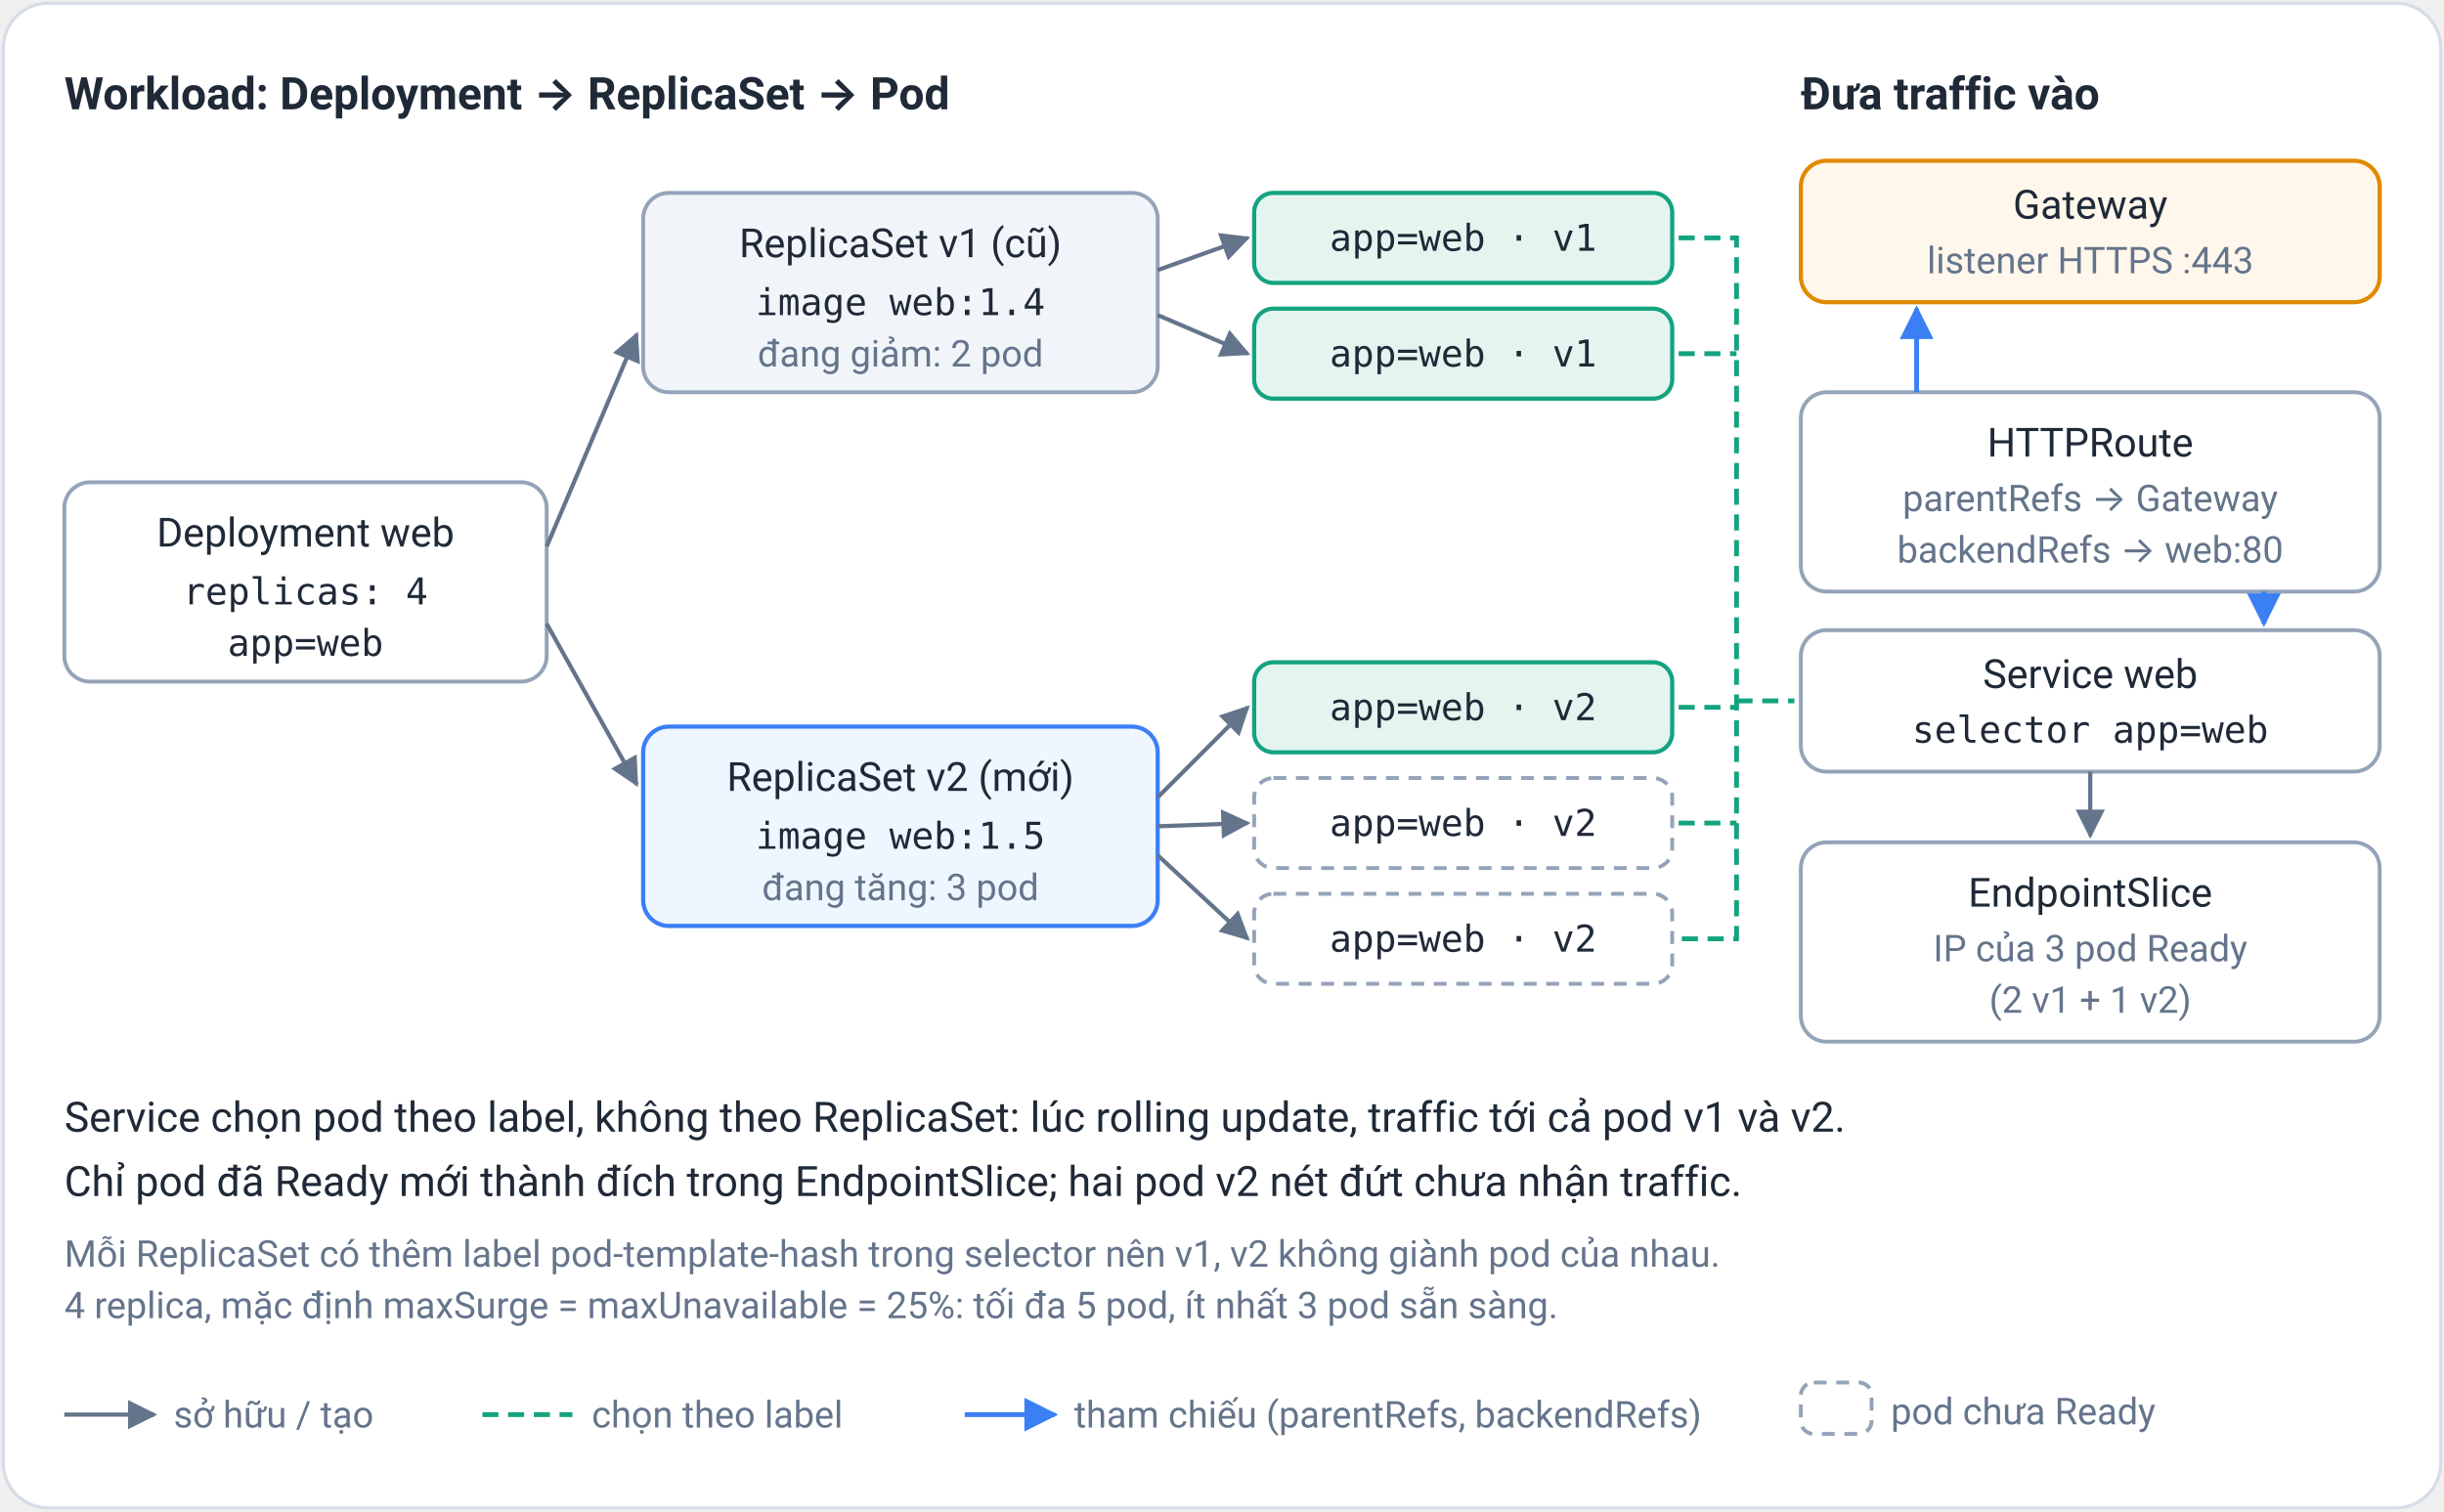
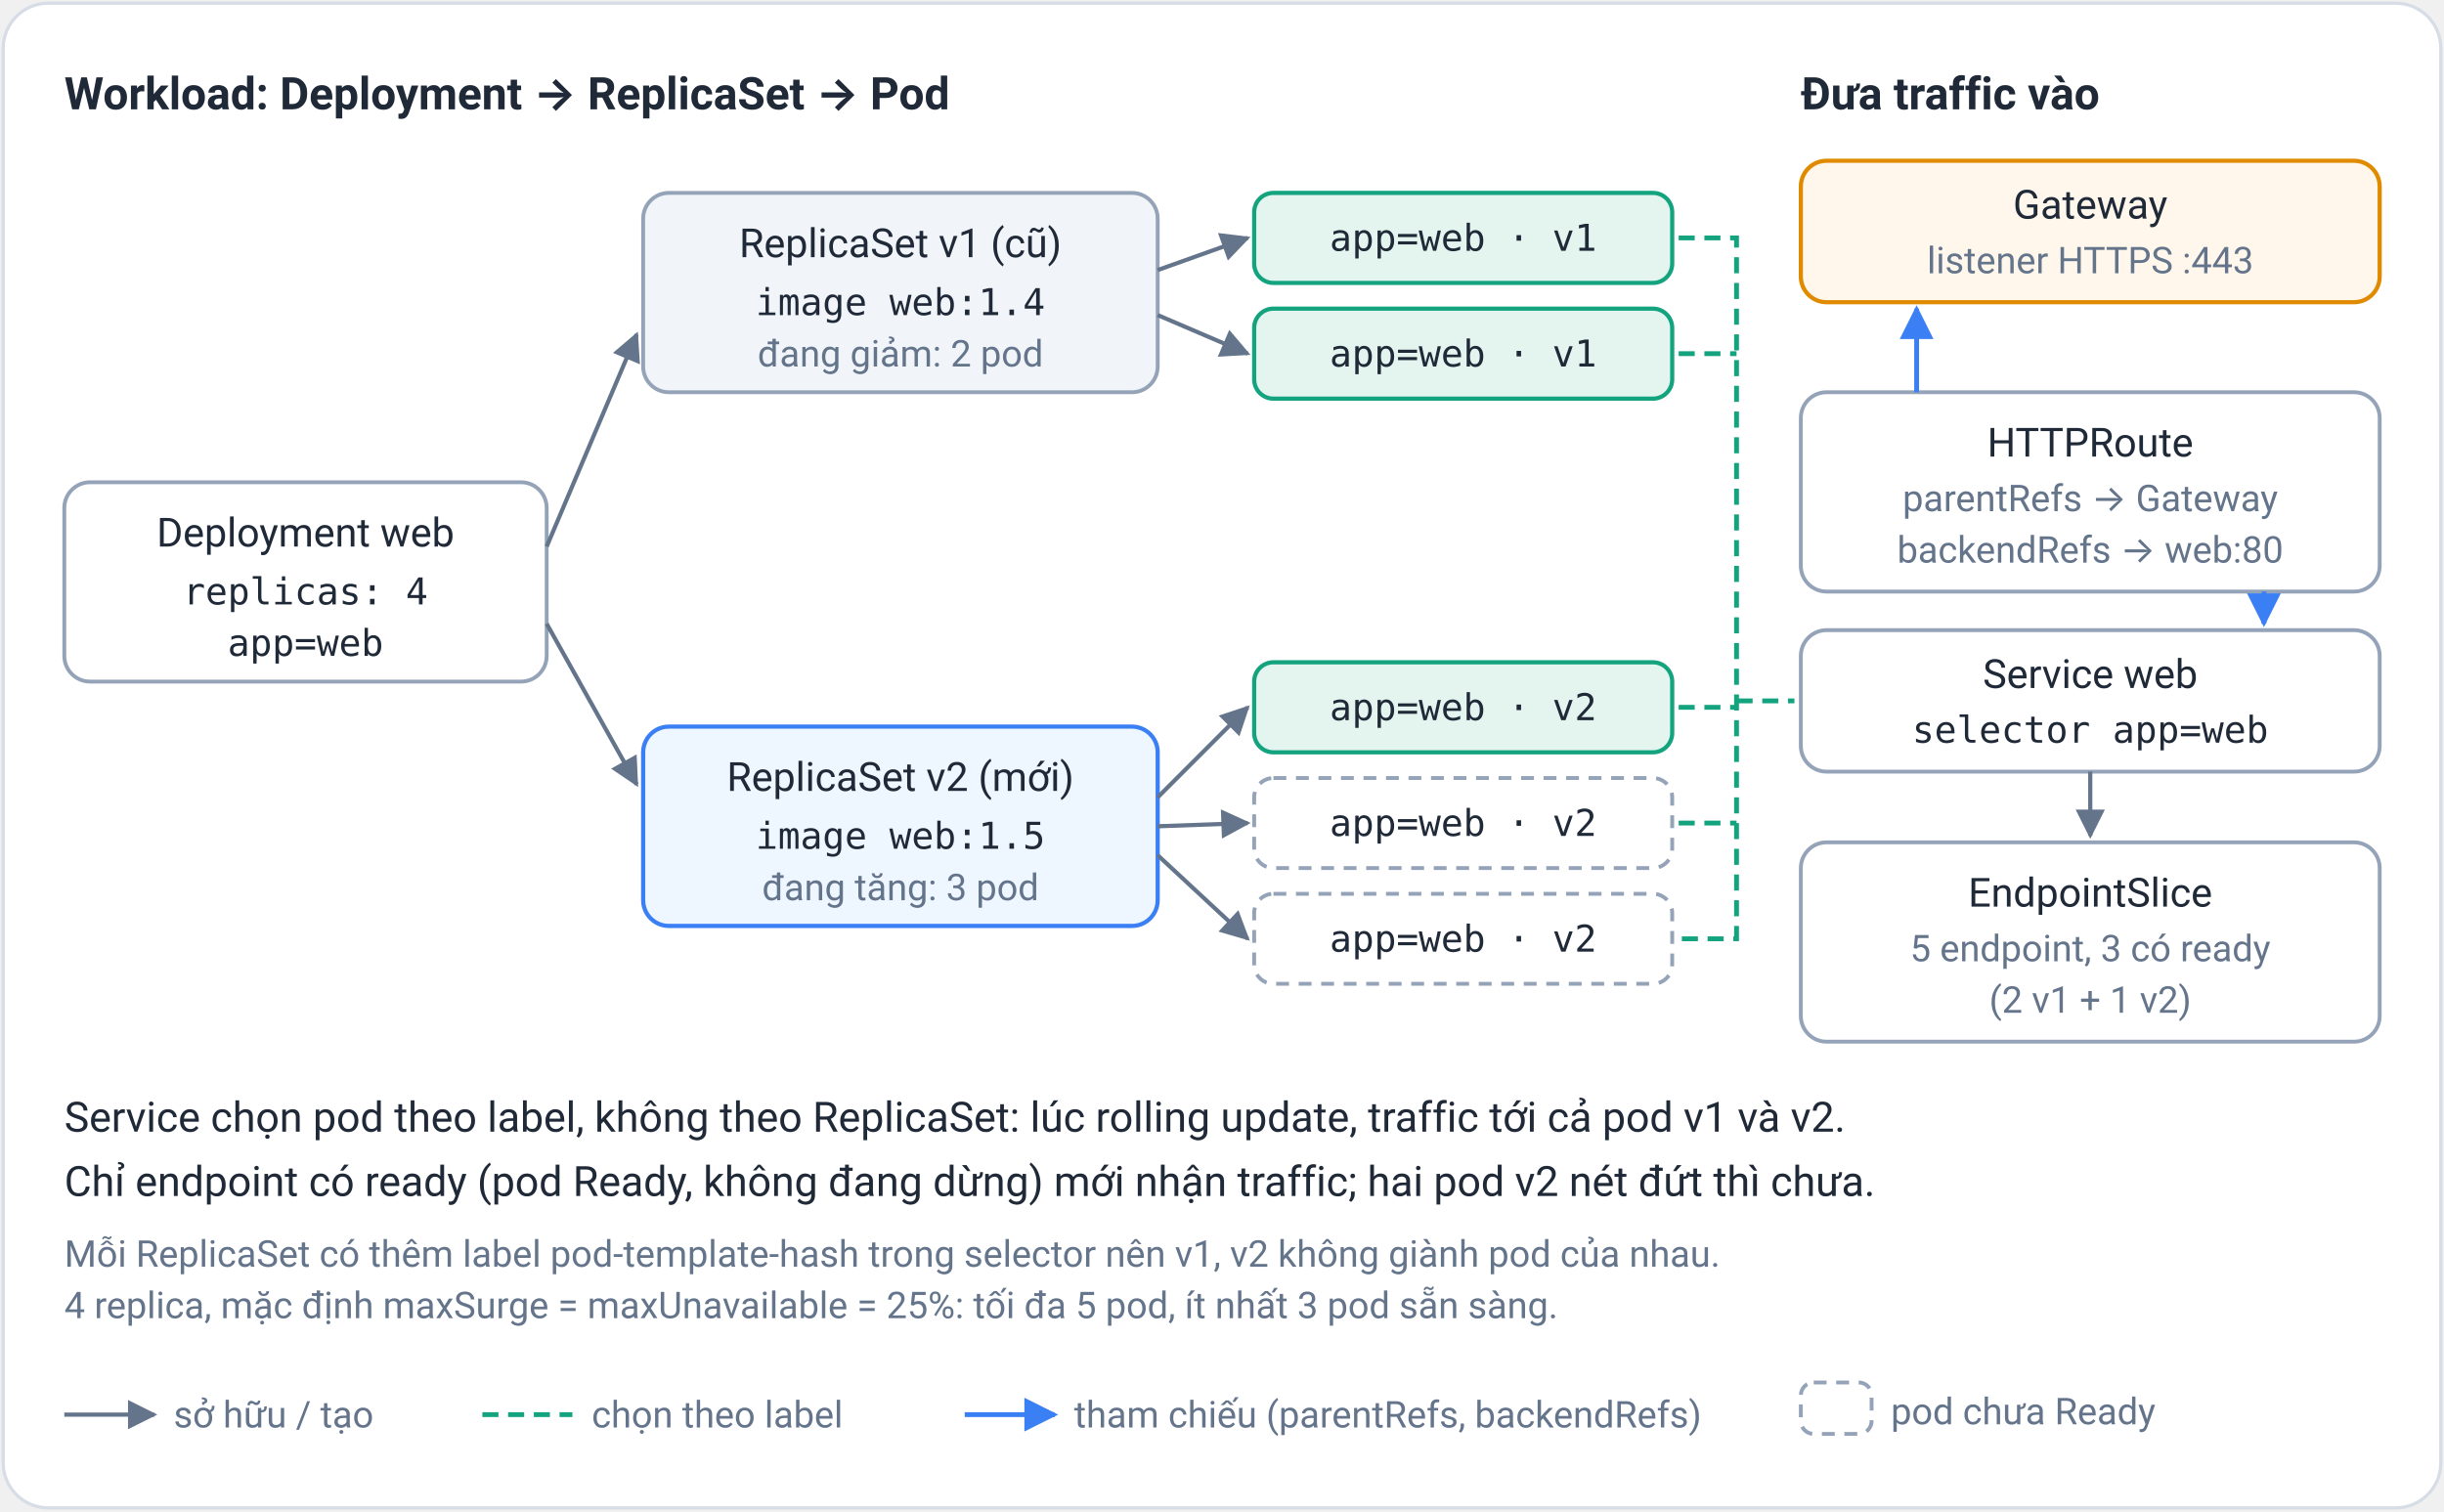
<svg xmlns="http://www.w3.org/2000/svg" viewBox="0 0 760 470" font-family="system-ui, -apple-system, 'Segoe UI', Roboto, sans-serif" role="img" aria-labelledby="t">
  <defs>
    <marker id="a" viewBox="0 0 10 10" refX="9" refY="5" markerWidth="7" markerHeight="7" orient="auto-start-reverse">
      <path d="M0,0 L10,5 L0,10 z" fill="#64748b" />
    </marker>
    <marker id="b" viewBox="0 0 10 10" refX="9" refY="5" markerWidth="7" markerHeight="7" orient="auto-start-reverse">
      <path d="M0,0 L10,5 L0,10 z" fill="#3b7ff5" />
    </marker>
    <style>
      .box { fill: #ffffff; stroke: #94a3b8; stroke-width: 1.2; }
      .rs1 { fill: #f1f5f9; stroke: #94a3b8; stroke-width: 1.2; }
      .rs2 { fill: #eef6ff; stroke: #3b7ff5; stroke-width: 1.3; }
      .ready { fill: #e4f5ef; stroke: #14a37f; stroke-width: 1.3; }
      .wait { fill: #ffffff; stroke: #94a3b8; stroke-width: 1.2; stroke-dasharray: 4 3; }
      .net { fill: #fff7eb; stroke: #e08a00; stroke-width: 1.3; }
      .own { stroke: #64748b; stroke-width: 1.3; fill: none; }
      .sel { stroke: #14a37f; stroke-width: 1.5; fill: none; stroke-dasharray: 5 3; }
      .ref { stroke: #3b7ff5; stroke-width: 1.5; fill: none; }
      .h { font-size: 14px; font-weight: 650; fill: #1f2937; }
      .c { font-size: 12.5px; fill: #1f2937; text-anchor: middle; }
      .sc { font-size: 11.5px; fill: #64748b; text-anchor: middle; }
      .t { font-size: 13px; fill: #1f2937; }
      .s { font-size: 11.5px; fill: #64748b; }
      .code { font-family: ui-monospace, Menlo, Consolas, monospace; font-size: 11.5px; fill: #1f2937; text-anchor: middle; }
      .bl { font-size: 11.5px; fill: #1d4ed8; }
    </style>
  </defs>
  <rect x="1" y="1" width="758" height="468" rx="14" fill="#ffffff" stroke="#d6dde6" />
  <text class="h" x="20" y="34">Workload: Deployment → ReplicaSet → Pod</text>
  <text class="h" x="560" y="34">Đưa traffic vào</text>
  <rect class="box" x="20" y="150" width="150" height="62" rx="8" />
  <text class="c" x="95" y="170">Deployment web</text>
  <text class="code" x="95" y="188">replicas: 4</text>
  <text class="code" x="95" y="204">app=web</text>
  <rect class="rs1" x="200" y="60" width="160" height="62" rx="8" />
  <text class="c" x="280" y="80">ReplicaSet v1 (cũ)</text>
  <text class="code" x="280" y="98">image web:1.4</text>
  <text class="sc" x="280" y="114">đang giảm: 2 pod</text>
  <rect class="rs2" x="200" y="226" width="160" height="62" rx="8" />
  <text class="c" x="280" y="246">ReplicaSet v2 (mới)</text>
  <text class="code" x="280" y="264">image web:1.5</text>
  <text class="sc" x="280" y="280">đang tăng: 3 pod</text>
  <g class="own" marker-end="url(#a)">
    <path d="M170,170 L198,104" />
    <path d="M170,194 L198,244" />
  </g>
  <rect class="ready" x="390" y="60" width="130" height="28" rx="6" />
  <text class="code" x="455" y="78">app=web · v1</text>
  <rect class="ready" x="390" y="96" width="130" height="28" rx="6" />
  <text class="code" x="455" y="114">app=web · v1</text>
  <rect class="ready" x="390" y="206" width="130" height="28" rx="6" />
  <text class="code" x="455" y="224">app=web · v2</text>
  <rect class="wait" x="390" y="242" width="130" height="28" rx="6" />
  <text class="code" x="455" y="260">app=web · v2</text>
  <rect class="wait" x="390" y="278" width="130" height="28" rx="6" />
  <text class="code" x="455" y="296">app=web · v2</text>
  <g class="own" marker-end="url(#a)">
    <path d="M360,84 L388,74" />
    <path d="M360,98 L388,110" />
    <path d="M360,248 L388,220" />
    <path d="M360,257 L388,256" />
    <path d="M360,266 L388,292" />
  </g>
  <path class="sel" d="M522,74 L540,74 L540,292 L522,292 M522,110 L540,110 M522,220 L540,220 M522,256 L540,256" />
  <path class="sel" d="M540,218 L558,218" />
  <rect class="net" x="560" y="50" width="180" height="44" rx="8" />
  <text class="c" x="650" y="68">Gateway</text>
  <text class="sc" x="650" y="85">listener HTTPS :443</text>
  <rect class="box" x="560" y="122" width="180" height="62" rx="8" />
  <text class="c" x="650" y="142">HTTPRoute</text>
  <text class="sc" x="650" y="159">parentRefs → Gateway</text>
  <text class="sc" x="650" y="175">backendRefs → web:80</text>
  <rect class="box" x="560" y="196" width="180" height="44" rx="8" />
  <text class="c" x="650" y="214">Service web</text>
  <text class="code" x="650" y="231">selector app=web</text>
  <rect class="box" x="560" y="262" width="180" height="62" rx="8" />
  <text class="c" x="650" y="282">EndpointSlice</text>
-   <text class="sc" x="650" y="299">IP của 3 pod Ready</text>
+   <text class="sc" x="650" y="299">5 endpoint, 3 có ready</text>
  <text class="sc" x="650" y="315">(2 v1 + 1 v2)</text>
  <g class="ref" marker-end="url(#b)">
    <path d="M596,122 L596,96" />
    <path d="M704,184 L704,194" />
  </g>
  <path class="own" d="M650,240 L650,260" marker-end="url(#a)" />
  <text class="t" x="20" y="352">Service chọn pod theo label, không theo ReplicaSet: lúc rolling update, traffic tới cả pod v1 và v2.</text>
-   <text class="t" x="20" y="372">Chỉ pod đã Ready mới thành đích trong EndpointSlice; hai pod v2 nét đứt chưa nhận traffic.</text>
+   <text class="t" x="20" y="372">Chỉ endpoint có ready (pod Ready, không đang dừng) mới nhận traffic; hai pod v2 nét đứt thì chưa.</text>
  <text class="s" x="20" y="394">Mỗi ReplicaSet có thêm label pod-template-hash trong selector nên v1, v2 không giành pod của nhau.</text>
  <text class="s" x="20" y="410">4 replica, mặc định maxSurge = maxUnavailable = 25%: tối đa 5 pod, ít nhất 3 pod sẵn sàng.</text>
  <path class="own" d="M20,440 L48,440" marker-end="url(#a)" />
  <text class="s" x="54" y="444">sở hữu / tạo</text>
  <path class="sel" d="M150,440 L178,440" />
  <text class="s" x="184" y="444">chọn theo label</text>
  <path class="ref" d="M300,440 L328,440" marker-end="url(#b)" />
  <text class="s" x="334" y="444">tham chiếu (parentRefs, backendRefs)</text>
  <rect class="wait" x="560" y="430" width="22" height="16" rx="4" />
  <text class="s" x="588" y="443">pod chưa Ready</text>
</svg>
